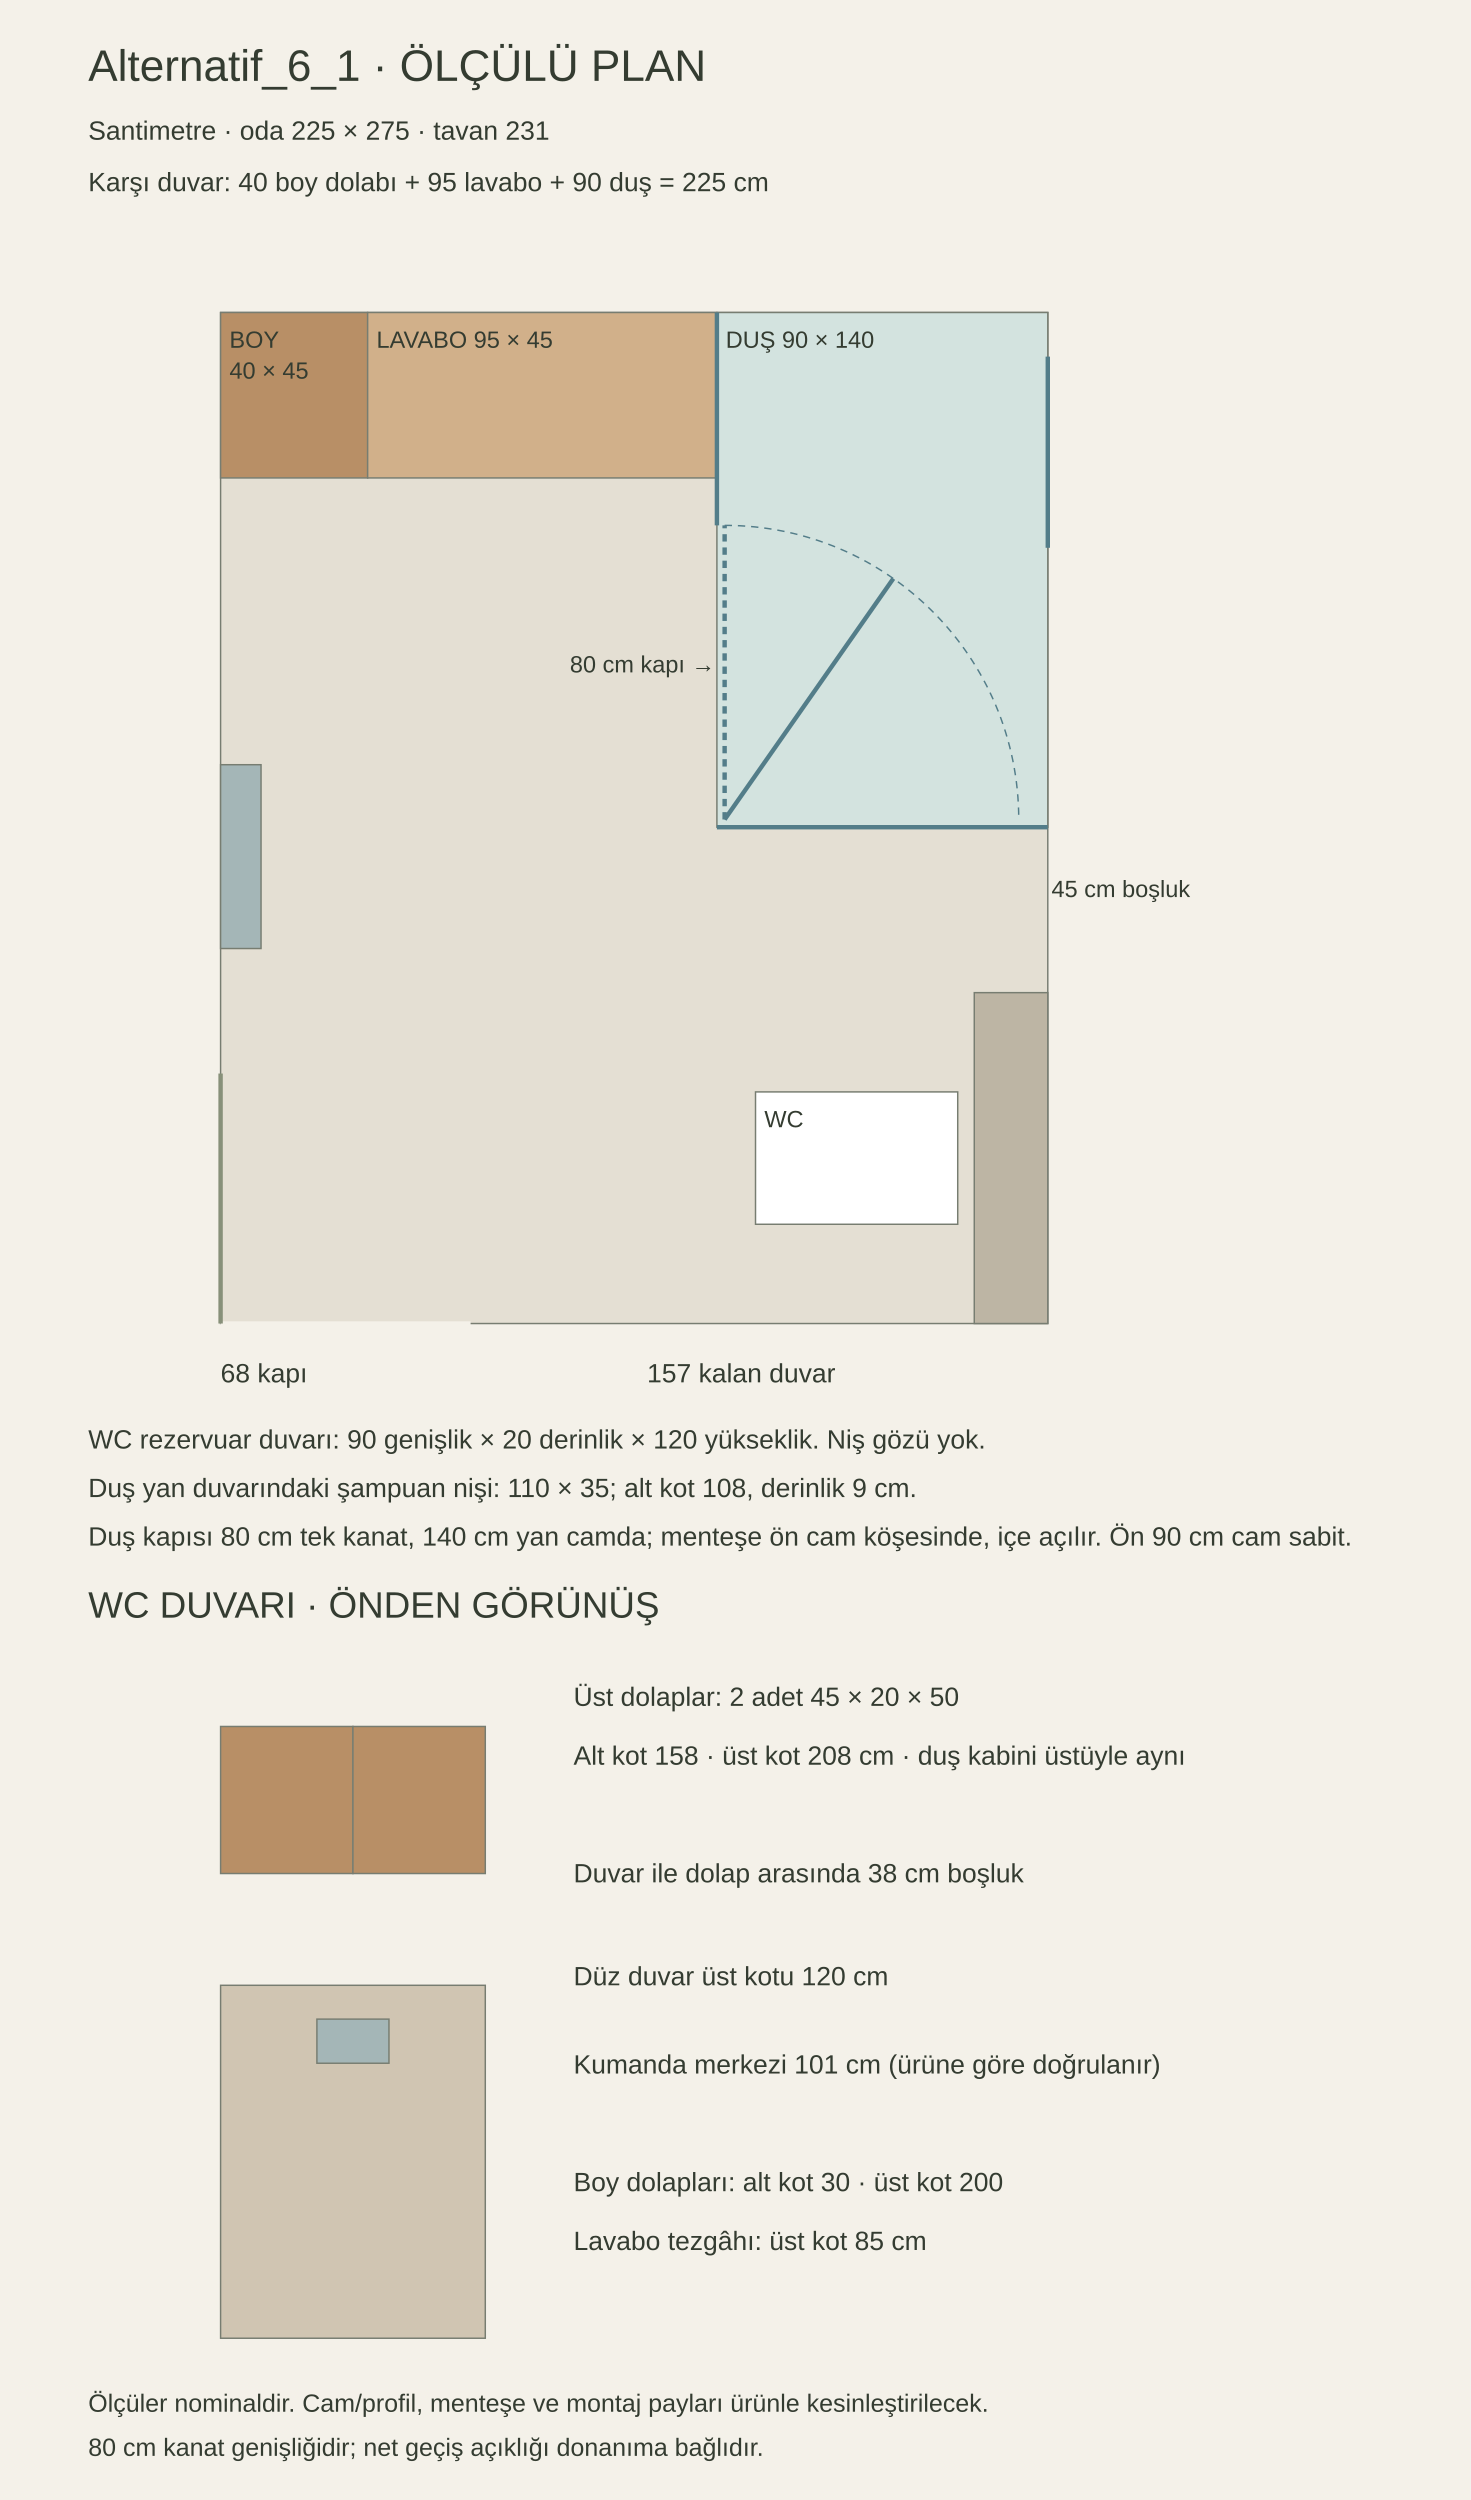
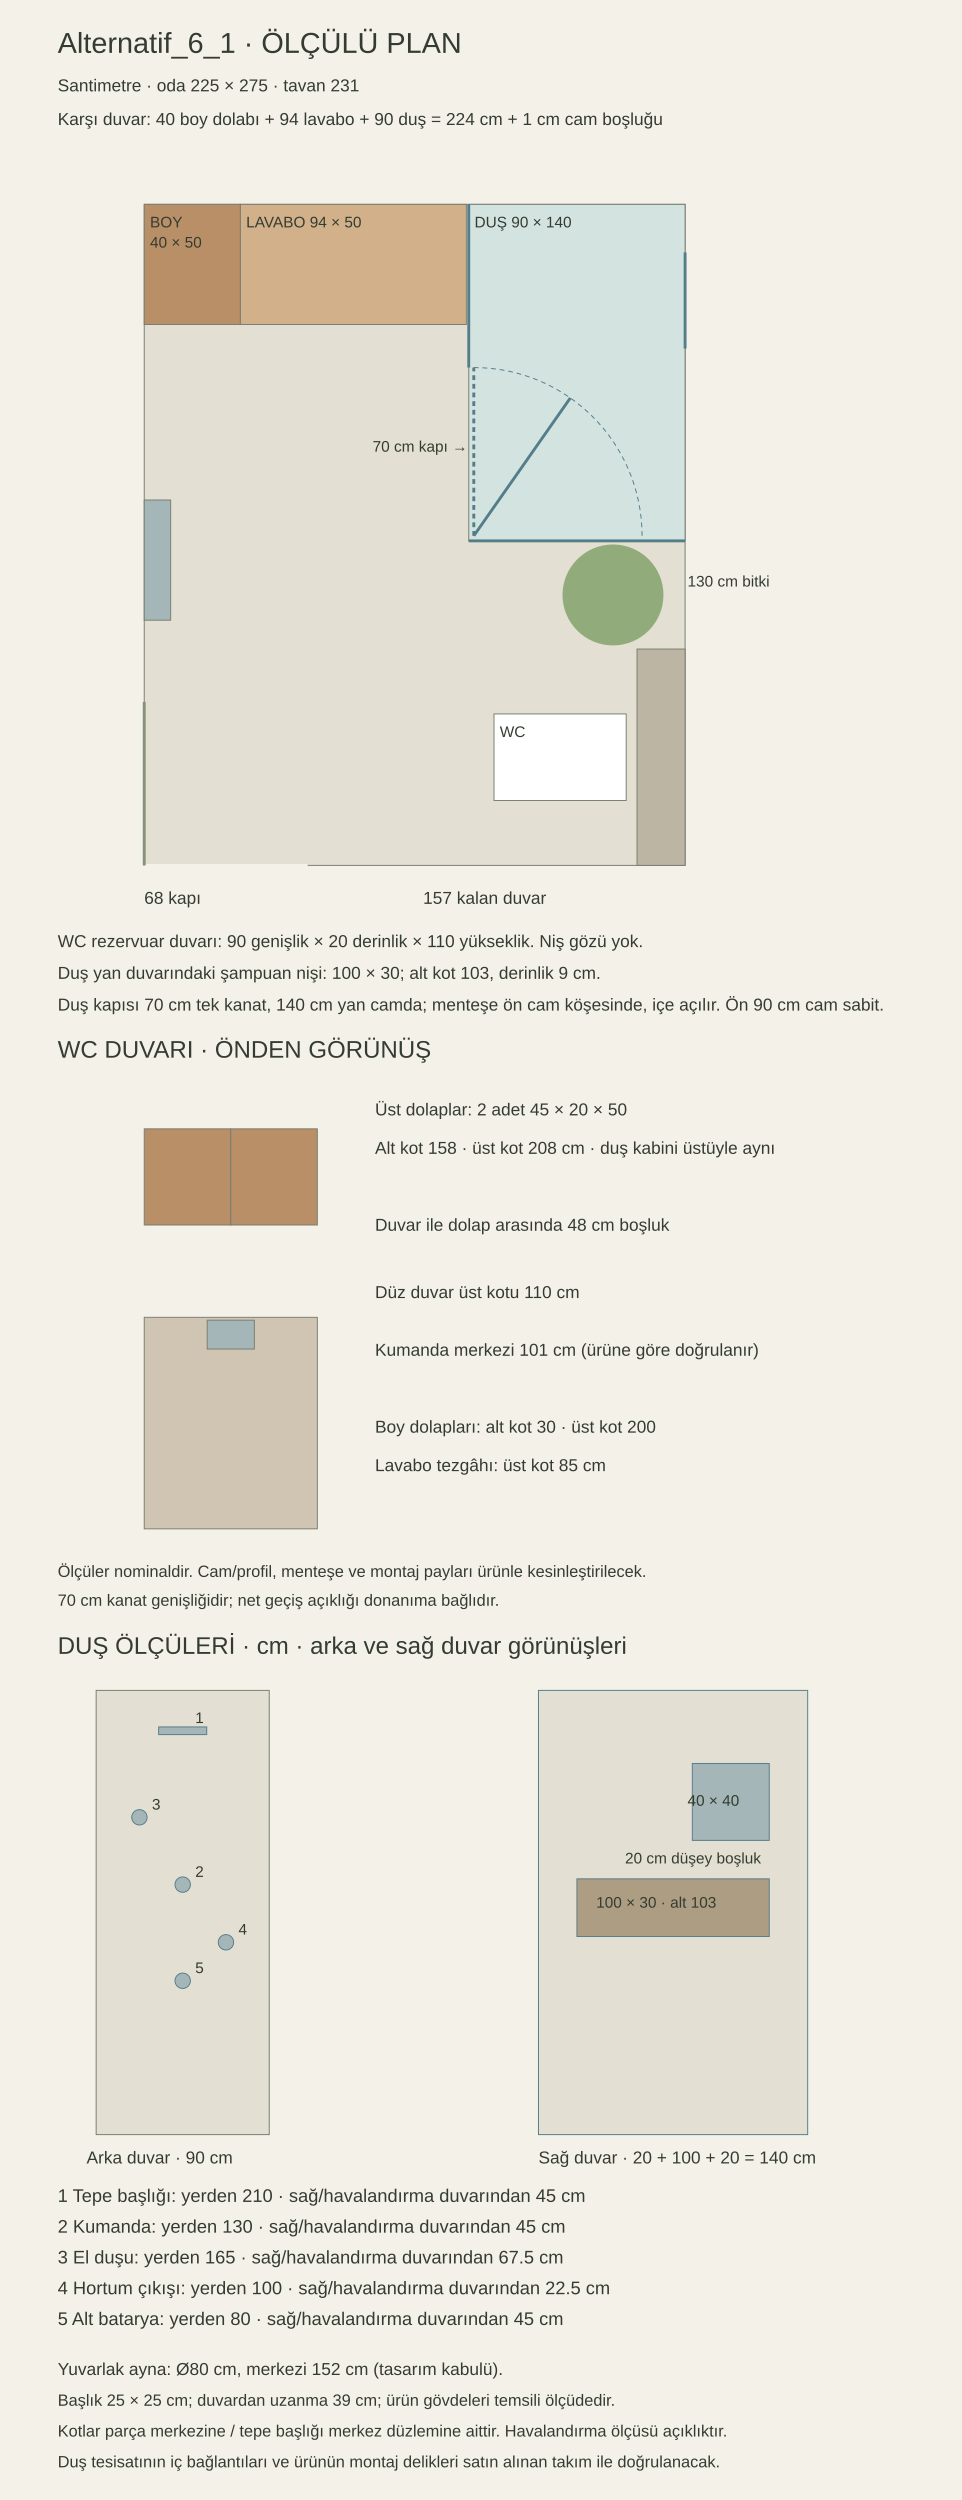
- <svg xmlns="http://www.w3.org/2000/svg" width="1000" height="1700" viewBox="0 0 1000 1700">
-   <rect width="1000" height="1700" fill="#f4f1e9" />
+ <svg xmlns="http://www.w3.org/2000/svg" width="1000" height="2600" viewBox="0 0 1000 2600">
+   <rect width="1000" height="2600" fill="#f4f1e9" />
  <style>text{font-family:Arial,sans-serif;fill:#343c31}</style>
  <text x="60" y="55" font-size="30">Alternatif_6_1 · ÖLÇÜLÜ PLAN</text>
  <text x="60" y="95" font-size="18">Santimetre · oda 225 × 275 · tavan 231</text>
-   <text x="60" y="130" font-size="18">Karşı duvar: 40 boy dolabı + 95 lavabo + 90 duş = 225 cm</text>
+   <text x="60" y="130" font-size="18">Karşı duvar: 40 boy dolabı + 94 lavabo + 90 duş = 224 cm + 1 cm cam boşluğu</text>
  <rect x="150.0" y="212.5" width="562.5" height="687.5" fill="#e4dfd3" stroke="#777d71" />
  <text x="156.0" y="236.5" font-size="16" />
  <rect x="487.5" y="212.5" width="225.0" height="350.0" fill="#d3e3df" stroke="#777d71" />
  <text x="493.5" y="236.5" font-size="16">DUŞ 90 × 140</text>
-   <rect x="150.0" y="212.5" width="100.0" height="112.5" fill="#b88f66" stroke="#777d71" />
+   <rect x="150.0" y="212.5" width="100.0" height="125.0" fill="#b88f66" stroke="#777d71" />
  <text x="156.0" y="236.5" font-size="16">BOY</text>
-   <text x="156.0" y="257.5" font-size="16">40 × 45</text>
-   <rect x="250.0" y="212.5" width="237.5" height="112.5" fill="#d1b08a" stroke="#777d71" />
-   <text x="256.0" y="236.5" font-size="16">LAVABO 95 × 45</text>
+   <text x="156.0" y="257.5" font-size="16">40 × 50</text>
+   <rect x="250.0" y="212.5" width="235.0" height="125.0" fill="#d1b08a" stroke="#777d71" />
+   <text x="256.0" y="236.5" font-size="16">LAVABO 94 × 50</text>
  <rect x="662.5" y="675.0" width="50.0" height="225.0" fill="#bdb5a4" stroke="#777d71" />
  <text x="668.5" y="699.0" font-size="16" />
  <rect x="513.75" y="742.5" width="137.5" height="90.0" fill="#fff" stroke="#777d71" />
  <text x="519.75" y="766.5" font-size="16">WC</text>
-   <text x="715" y="610" font-size="16">45 cm boşluk</text>
+   <text x="715" y="610" font-size="16">130 cm bitki</text>
  <rect x="150.0" y="520.0" width="27.5" height="125.0" fill="#a4b6b7" stroke="#777d71" />
  <text x="156.0" y="544.0" font-size="16" />
-   <path d="M712.5 372.5L712.5 242.5" fill="none" stroke="#537d89" stroke-width="3" stroke-dasharray="" />
-   <path d="M487.5 357.25L487.5 212.5" fill="none" stroke="#537d89" stroke-width="3" stroke-dasharray="" />
-   <path d="M492.75 557.25L492.75 357.25" fill="none" stroke="#537d89" stroke-width="3" stroke-dasharray="5 4" />
-   <path d="M492.75 557.25L607.465 393.42" fill="none" stroke="#537d89" stroke-width="3" stroke-dasharray="" />
-   <path d="M492.75 357.25A200.0 200.0 0 0 1 692.75 557.25" fill="none" stroke="#537d89" stroke-dasharray="5 4" />
+   <circle cx="637.5" cy="618.75" r="52.5" fill="#709654" fill-opacity=".7" />
+   <path d="M712.5 362.5L712.5 262.5" fill="none" stroke="#537d89" stroke-width="3" stroke-dasharray="" />
+   <path d="M487.5 382.25L487.5 212.5" fill="none" stroke="#537d89" stroke-width="3" stroke-dasharray="" />
+   <path d="M492.75 557.25L492.75 382.25" fill="none" stroke="#537d89" stroke-width="3" stroke-dasharray="5 4" />
+   <path d="M492.75 557.25L593.126 413.898" fill="none" stroke="#537d89" stroke-width="3" stroke-dasharray="" />
+   <path d="M492.75 382.25A175.0 175.0 0 0 1 667.75 557.25" fill="none" stroke="#537d89" stroke-dasharray="5 4" />
  <path d="M487.5 562.5L712.5 562.5" stroke="#537d89" stroke-width="3" />
-   <text x="387.5" y="457.25" font-size="16">80 cm kapı →</text>
+   <text x="387.5" y="469.75" font-size="16">70 cm kapı →</text>
  <path d="M150.0 900.0L320.0 900.0" fill="none" stroke="#f4f1e9" stroke-width="3" stroke-dasharray="" />
  <path d="M150.0 900.0L150.0 730.0" fill="none" stroke="#879079" stroke-width="3" stroke-dasharray="" />
  <text x="150" y="940" font-size="18">68 kapı</text>
  <text x="440" y="940" font-size="18">157 kalan duvar</text>
-   <text x="60" y="985" font-size="18">WC rezervuar duvarı: 90 genişlik × 20 derinlik × 120 yükseklik. Niş gözü yok.</text>
-   <text x="60" y="1018" font-size="18">Duş yan duvarındaki şampuan nişi: 110 × 35; alt kot 108, derinlik 9 cm.</text>
-   <text x="60" y="1051" font-size="18">Duş kapısı 80 cm tek kanat, 140 cm yan camda; menteşe ön cam köşesinde, içe açılır. Ön 90 cm cam sabit.</text>
+   <text x="60" y="985" font-size="18">WC rezervuar duvarı: 90 genişlik × 20 derinlik × 110 yükseklik. Niş gözü yok.</text>
+   <text x="60" y="1018" font-size="18">Duş yan duvarındaki şampuan nişi: 100 × 30; alt kot 103, derinlik 9 cm.</text>
+   <text x="60" y="1051" font-size="18">Duş kapısı 70 cm tek kanat, 140 cm yan camda; menteşe ön cam köşesinde, içe açılır. Ön 90 cm cam sabit.</text>
  <text x="60" y="1100" font-size="25">WC DUVARI · ÖNDEN GÖRÜNÜŞ</text>
-   <rect x="150" y="1350" width="180" height="240" fill="#d0c5b2" stroke="#777d71" />
+   <rect x="150" y="1370" width="180" height="220" fill="#d0c5b2" stroke="#777d71" />
  <rect x="215.5" y="1373.0" width="49.0" height="30" fill="#a4b6b7" stroke="#777d71" />
  <rect x="150" y="1174" width="90" height="100" fill="#b88f66" stroke="#777d71" />
  <rect x="240" y="1174" width="90" height="100" fill="#b88f66" stroke="#777d71" />
  <text x="390" y="1160" font-size="18">Üst dolaplar: 2 adet 45 × 20 × 50</text>
  <text x="390" y="1200" font-size="18">Alt kot 158 · üst kot 208 cm · duş kabini üstüyle aynı</text>
-   <text x="390" y="1280" font-size="18">Duvar ile dolap arasında 38 cm boşluk</text>
-   <text x="390" y="1350" font-size="18">Düz duvar üst kotu 120 cm</text>
+   <text x="390" y="1280" font-size="18">Duvar ile dolap arasında 48 cm boşluk</text>
+   <text x="390" y="1350" font-size="18">Düz duvar üst kotu 110 cm</text>
  <text x="390" y="1410" font-size="18">Kumanda merkezi 101 cm (ürüne göre doğrulanır)</text>
  <text x="390" y="1490" font-size="18">Boy dolapları: alt kot 30 · üst kot 200</text>
  <text x="390" y="1530" font-size="18">Lavabo tezgâhı: üst kot 85 cm</text>
  <text x="60" y="1640" font-size="17">Ölçüler nominaldir. Cam/profil, menteşe ve montaj payları ürünle kesinleştirilecek.</text>
-   <text x="60" y="1670" font-size="17">80 cm kanat genişliğidir; net geçiş açıklığı donanıma bağlıdır.</text>
+   <text x="60" y="1670" font-size="17">70 cm kanat genişliğidir; net geçiş açıklığı donanıma bağlıdır.</text>
+   <text x="60" y="1720" font-size="25">DUŞ ÖLÇÜLERİ · cm · arka ve sağ duvar görünüşleri</text>
+   <rect x="100" y="1758" width="180" height="462" fill="#e4dfd3" stroke="#777d71" />
+   <rect x="165" y="1796" width="50" height="8" fill="#a4b6b7" stroke="#537d89" />
+   <text x="203" y="1792" font-size="16">1</text>
+   <circle cx="190" cy="1960" r="8" fill="#a4b6b7" stroke="#537d89" />
+   <text x="203" y="1952" font-size="16">2</text>
+   <circle cx="145.0" cy="1890" r="8" fill="#a4b6b7" stroke="#537d89" />
+   <text x="158.0" y="1882" font-size="16">3</text>
+   <circle cx="235.0" cy="2020" r="8" fill="#a4b6b7" stroke="#537d89" />
+   <text x="248.0" y="2012" font-size="16">4</text>
+   <circle cx="190" cy="2060" r="8" fill="#a4b6b7" stroke="#537d89" />
+   <text x="203" y="2052" font-size="16">5</text>
+   <text x="90" y="2250" font-size="18">Arka duvar · 90 cm</text>
+   <rect x="560" y="1758" width="280" height="462" fill="#e4dfd3" stroke="#537d89" />
+   <rect x="600" y="1954" width="200" height="60" fill="#ad9d83" stroke="#537d89" />
+   <rect x="720" y="1834" width="80" height="80" fill="#a4b6b7" stroke="#537d89" />
+   <text x="620" y="1984" font-size="16">100 × 30 · alt 103</text>
+   <text x="715" y="1878" font-size="16">40 × 40</text>
+   <text x="650" y="1938" font-size="16">20 cm düşey boşluk</text>
+   <text x="560" y="2250" font-size="18">Sağ duvar · 20 + 100 + 20 = 140 cm</text>
+   <text x="60" y="2290" font-size="19">1 Tepe başlığı: yerden 210 · sağ/havalandırma duvarından 45 cm</text>
+   <text x="60" y="2322" font-size="19">2 Kumanda: yerden 130 · sağ/havalandırma duvarından 45 cm</text>
+   <text x="60" y="2354" font-size="19">3 El duşu: yerden 165 · sağ/havalandırma duvarından 67.5 cm</text>
+   <text x="60" y="2386" font-size="19">4 Hortum çıkışı: yerden 100 · sağ/havalandırma duvarından 22.5 cm</text>
+   <text x="60" y="2418" font-size="19">5 Alt batarya: yerden 80 · sağ/havalandırma duvarından 45 cm</text>
+   <text x="60" y="2470" font-size="18">Yuvarlak ayna: Ø80 cm, merkezi 152 cm (tasarım kabulü).</text>
+   <text x="60" y="2502" font-size="17">Başlık 25 × 25 cm; duvardan uzanma 39 cm; ürün gövdeleri temsili ölçüdedir.</text>
+   <text x="60" y="2534" font-size="17">Kotlar parça merkezine / tepe başlığı merkez düzlemine aittir. Havalandırma ölçüsü açıklıktır.</text>
+   <text x="60" y="2566" font-size="17">Duş tesisatının iç bağlantıları ve ürünün montaj delikleri satın alınan takım ile doğrulanacak.</text>
</svg>
